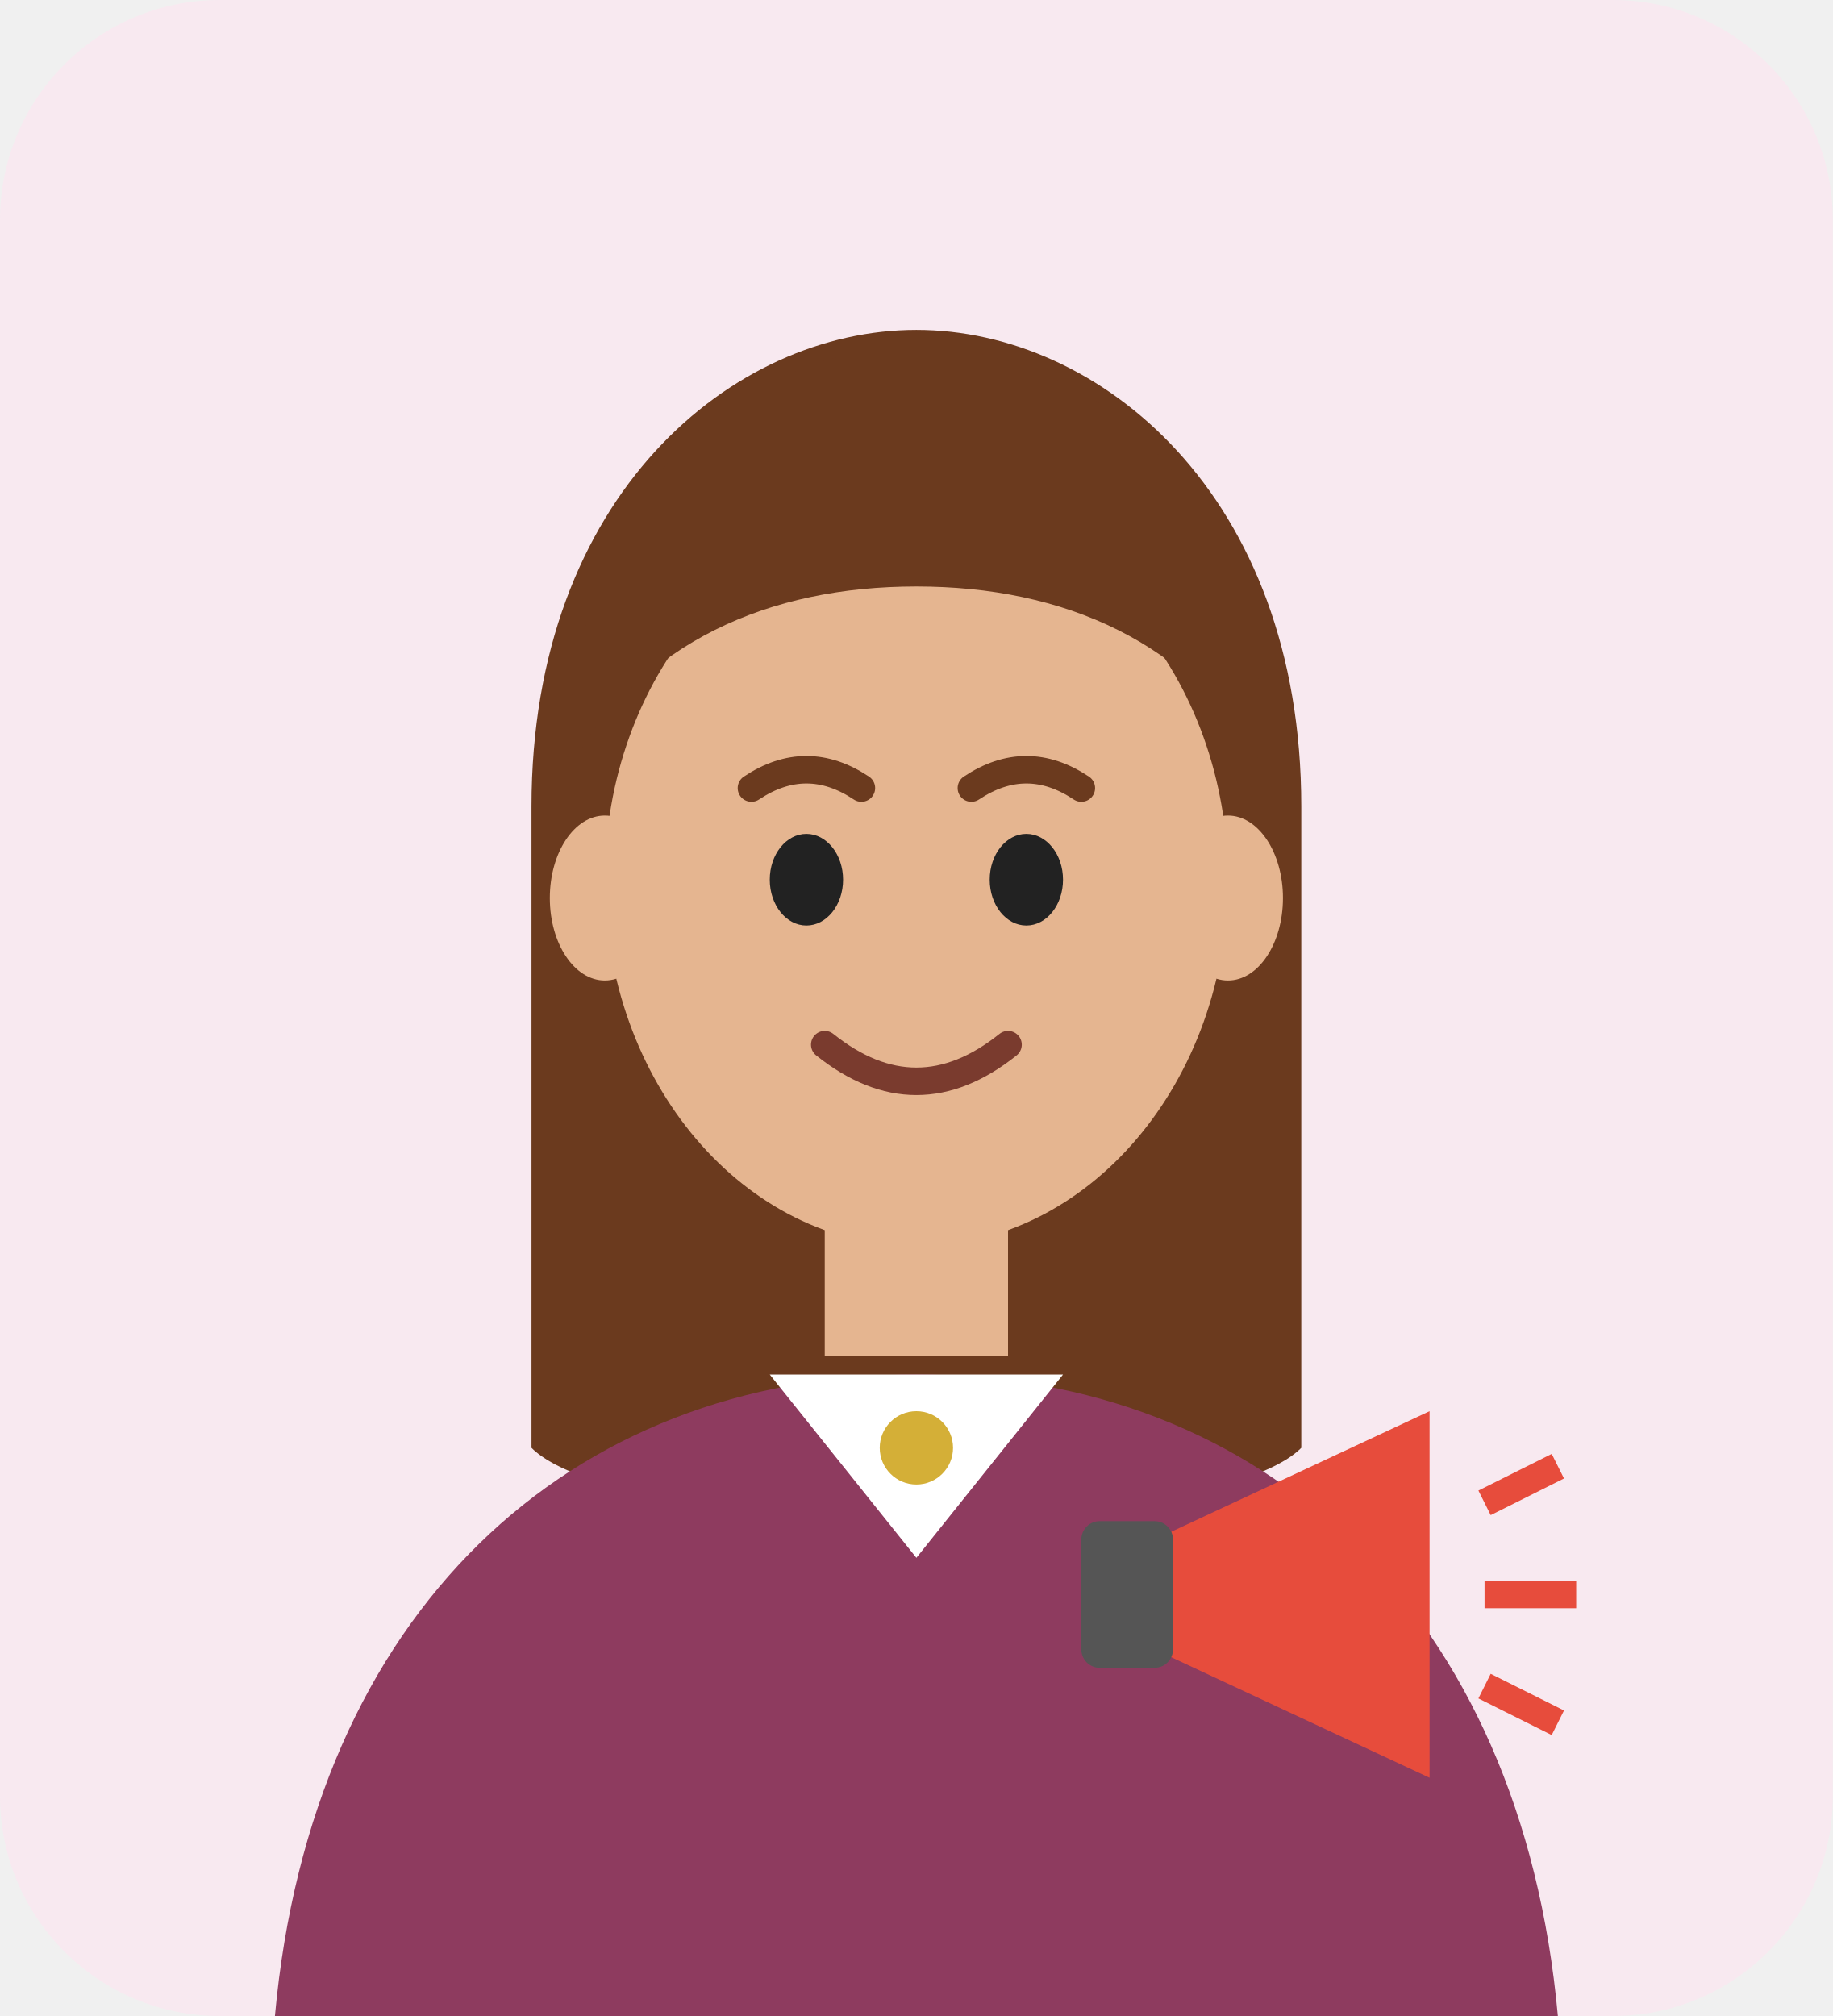
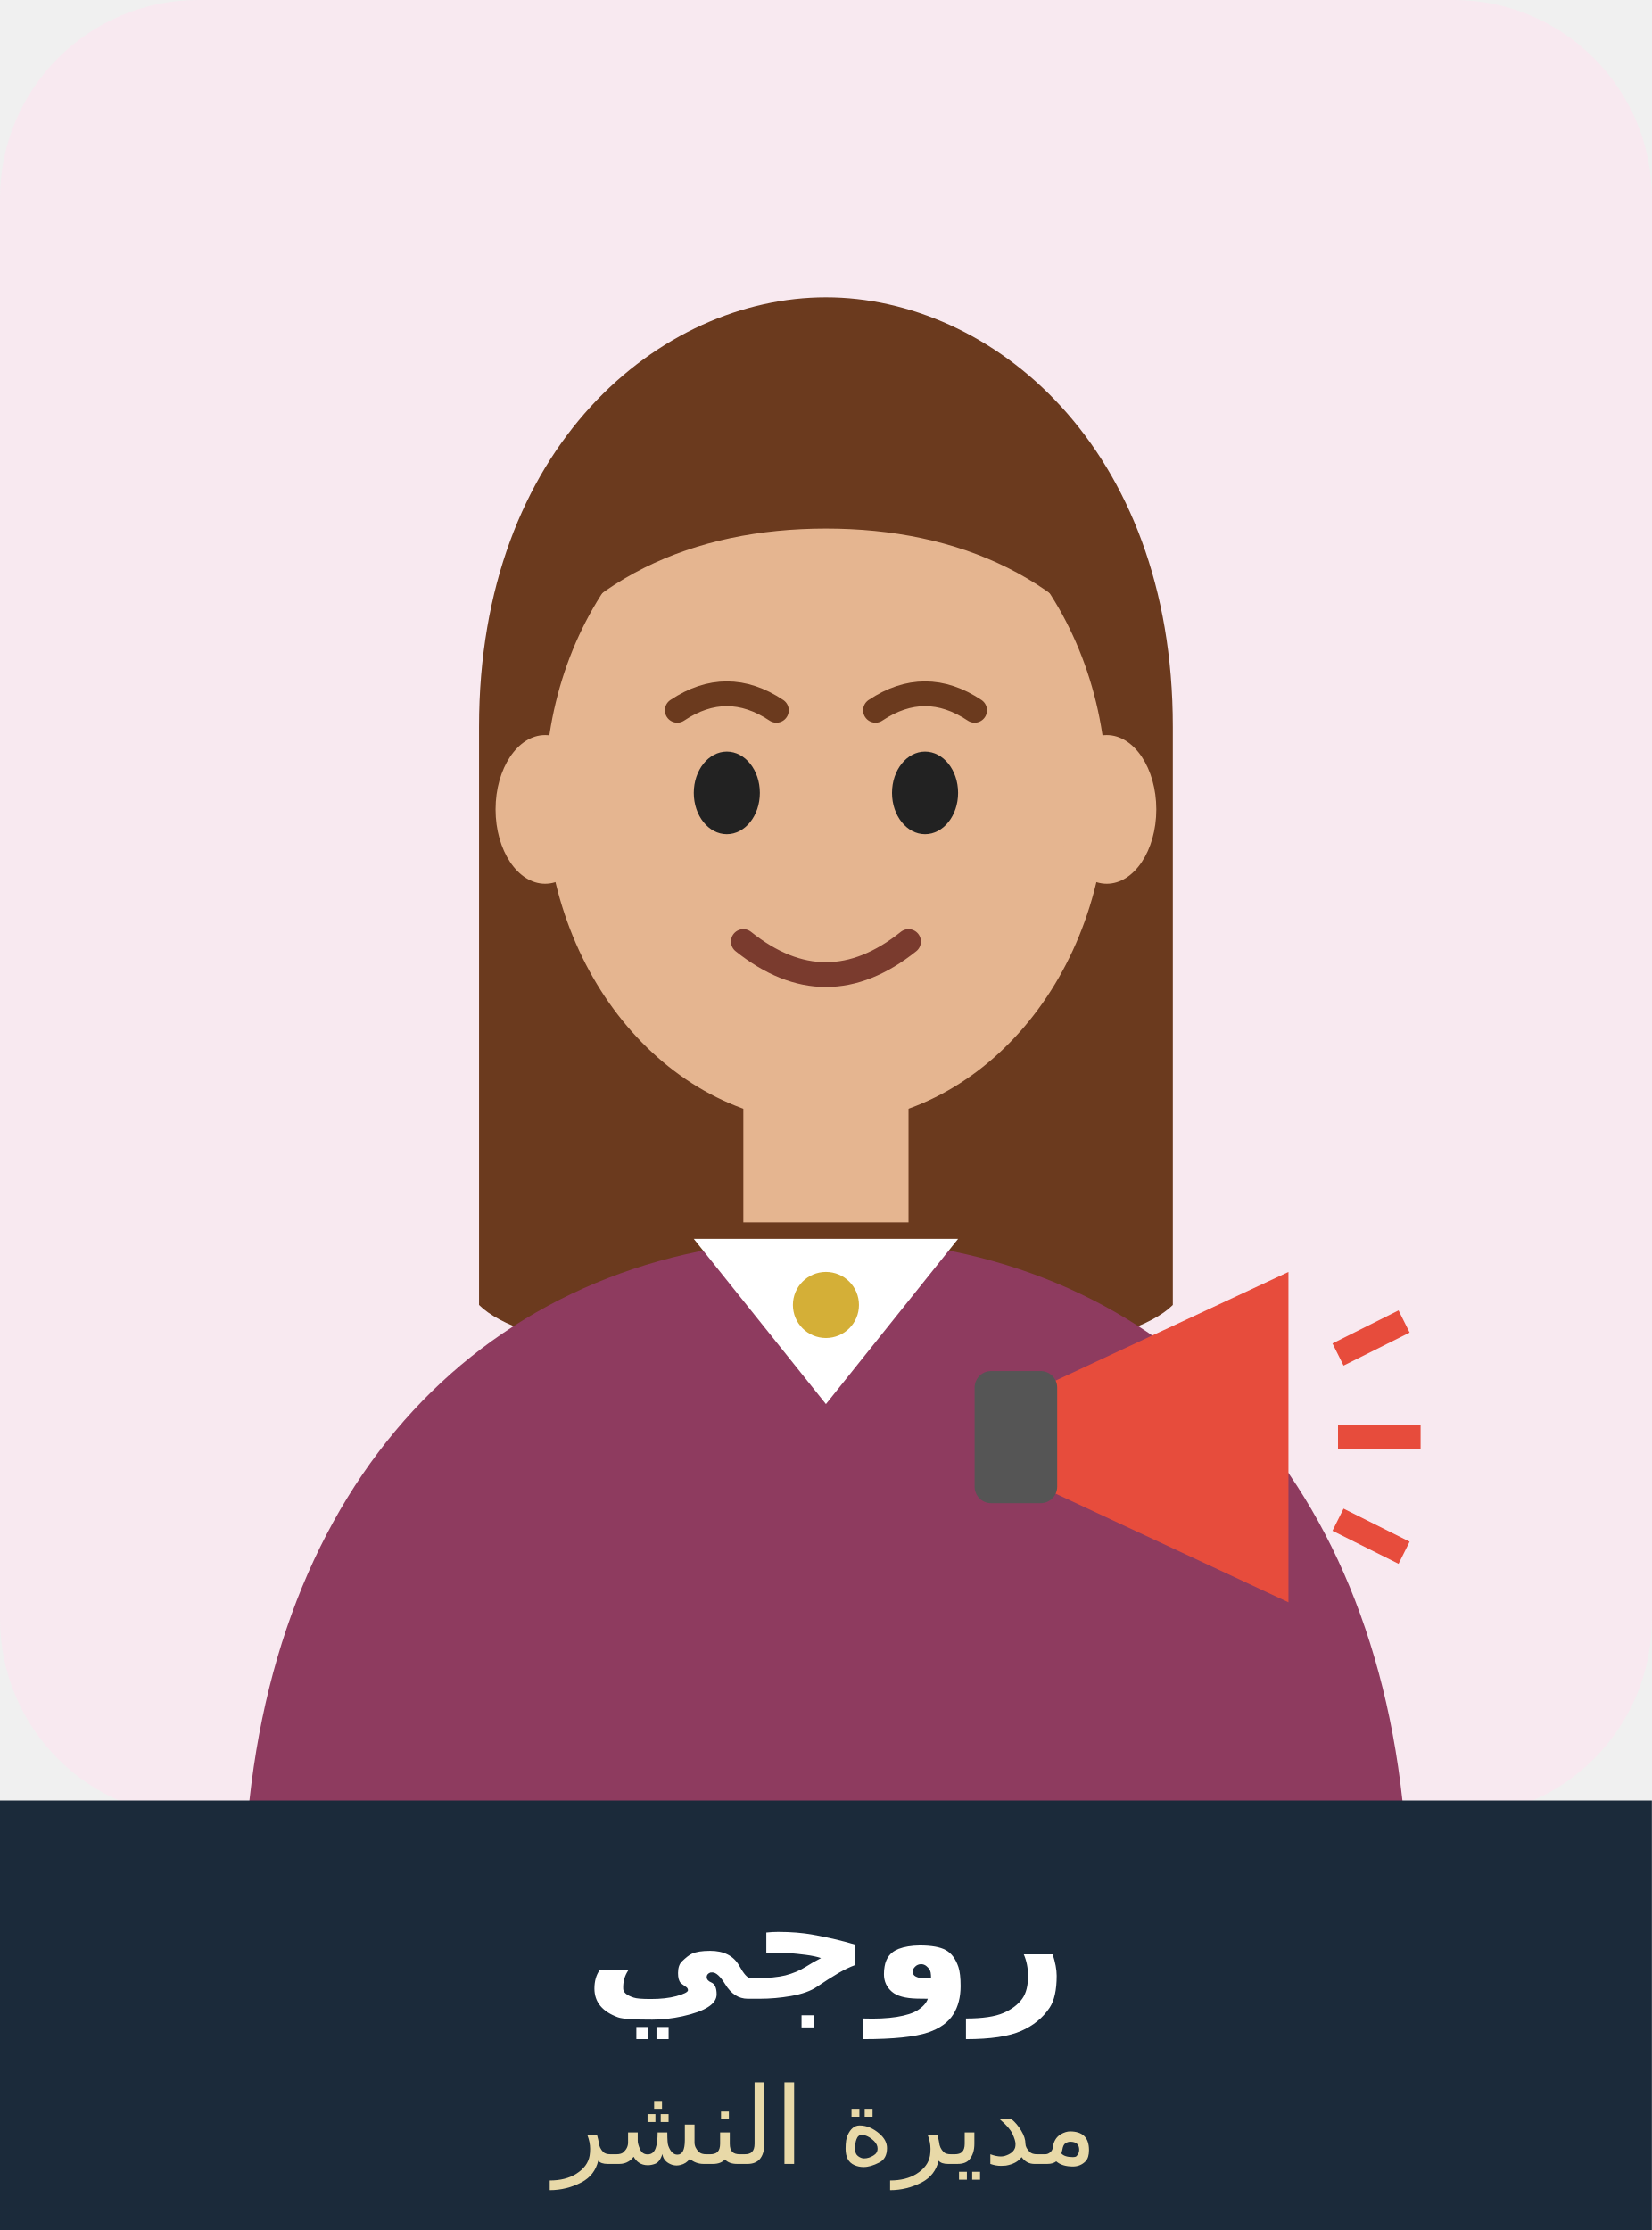
- <svg xmlns="http://www.w3.org/2000/svg" viewBox="0 0 200 220" width="200" height="220">
+ <svg xmlns="http://www.w3.org/2000/svg" viewBox="0 0 200 270" width="200" height="270">
  <rect width="200" height="220" rx="24" fill="#f8e9f0" />
  <path d="M58 88c0-34 22-52 42-52s42 18 42 52v70c-10 10-74 10-84 0z" fill="#6b3a1e" />
  <path d="M30 220c4-44 32-70 70-70s66 26 70 70z" fill="#8e3b5f" />
  <path d="M84 150l16 20 16-20z" fill="#fff" />
  <circle cx="100" cy="158" r="4" fill="#d4af37" />
  <rect x="90" y="122" width="20" height="26" fill="#e5b590" />
  <ellipse cx="100" cy="96" rx="34" ry="40" fill="#e5b590" />
  <ellipse cx="66" cy="98" rx="6" ry="9" fill="#e5b590" />
  <ellipse cx="134" cy="98" rx="6" ry="9" fill="#e5b590" />
  <path d="M62 84c0-30 18-46 38-46s38 16 38 46c-8-14-22-20-38-20s-30 6-38 20z" fill="#6b3a1e" />
  <ellipse cx="88" cy="96" rx="4" ry="5" fill="#222" />
  <ellipse cx="112" cy="96" rx="4" ry="5" fill="#222" />
  <path d="M82 86q6-4 12 0M106 86q6-4 12 0" stroke="#6b3a1e" stroke-width="3" fill="none" stroke-linecap="round" />
  <path d="M90 114q10 8 20 0" stroke="#7a3b2e" stroke-width="3" fill="none" stroke-linecap="round" />
  <path d="M126 168l30-14v40l-30-14z" fill="#e74c3c" />
  <rect x="118" y="166" width="10" height="16" rx="2" fill="#555" />
  <path d="M162 164l8-4M162 174h10M162 184l8 4" stroke="#e74c3c" stroke-width="3" />
+   <g id="lbl">
+     <rect x="0" y="218" width="200" height="52" fill="#1b2a3a" />
+     <text x="100" y="242" font-size="20" font-weight="bold" fill="#fff" text-anchor="middle" font-family="Tahoma,Arial">روجي</text>
+     <text x="100" y="262" font-size="13" fill="#e8d9a8" text-anchor="middle" font-family="Tahoma,Arial">مديرة النشر</text>
+   </g>
</svg>
